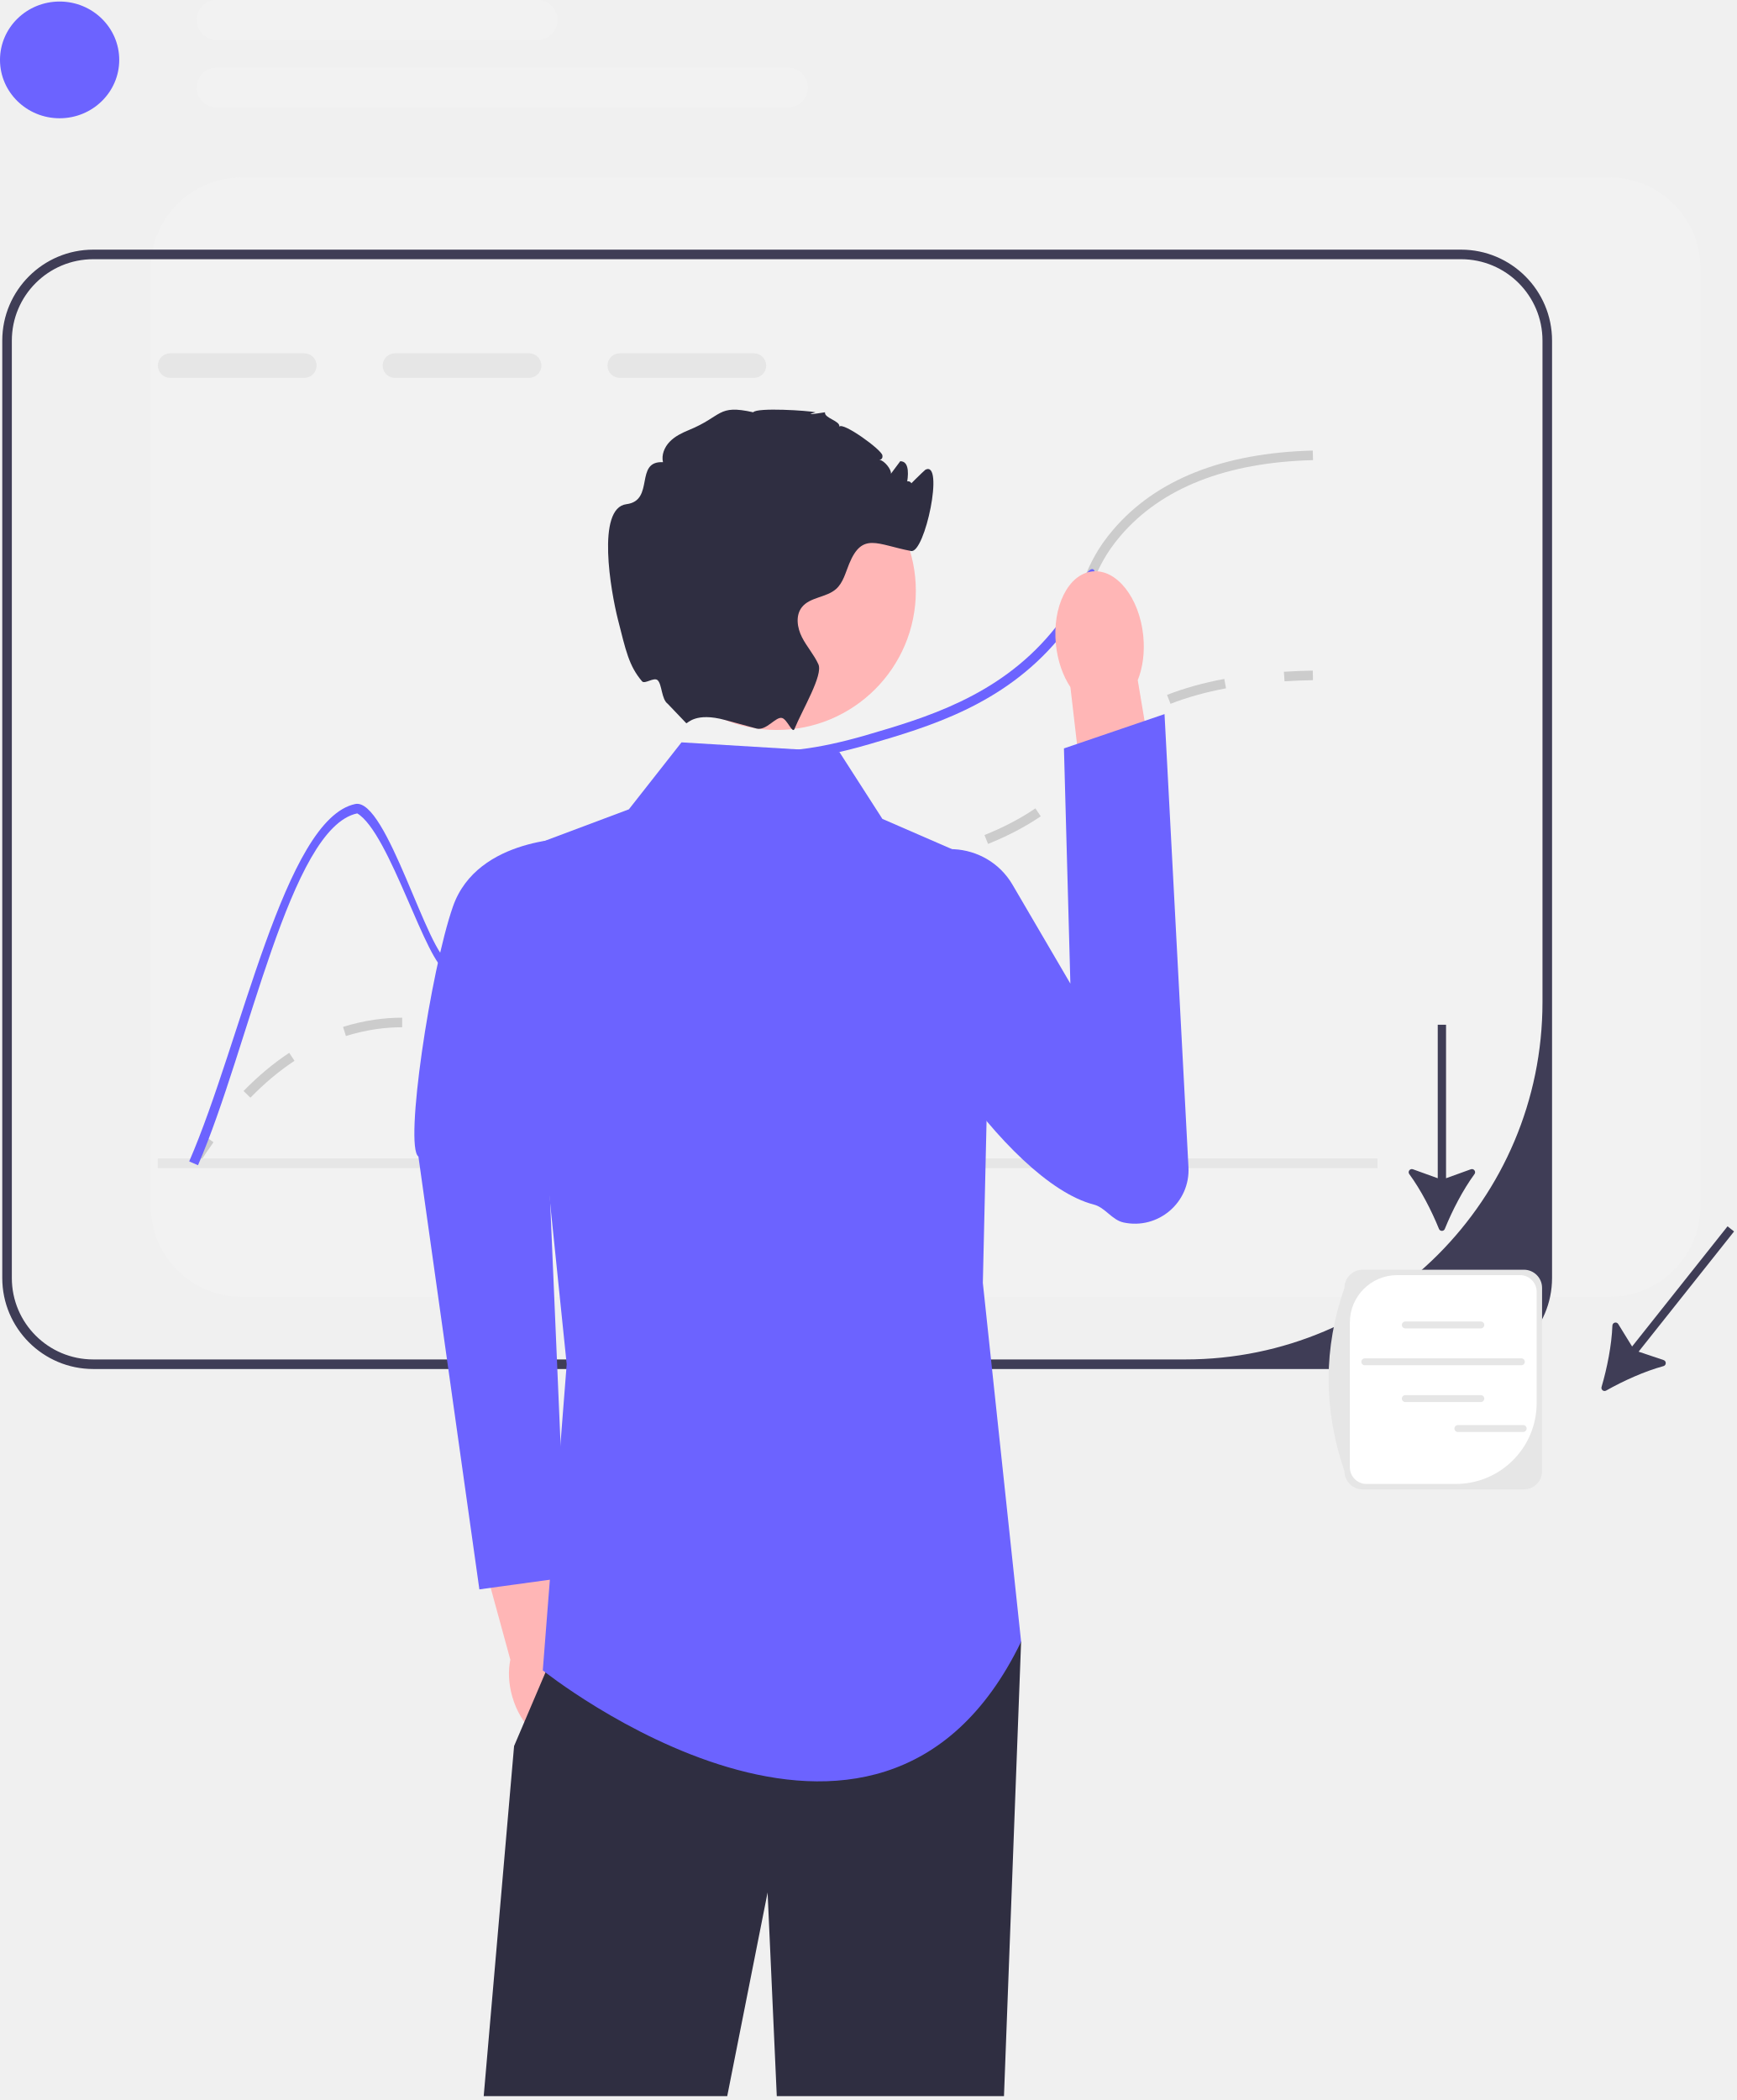
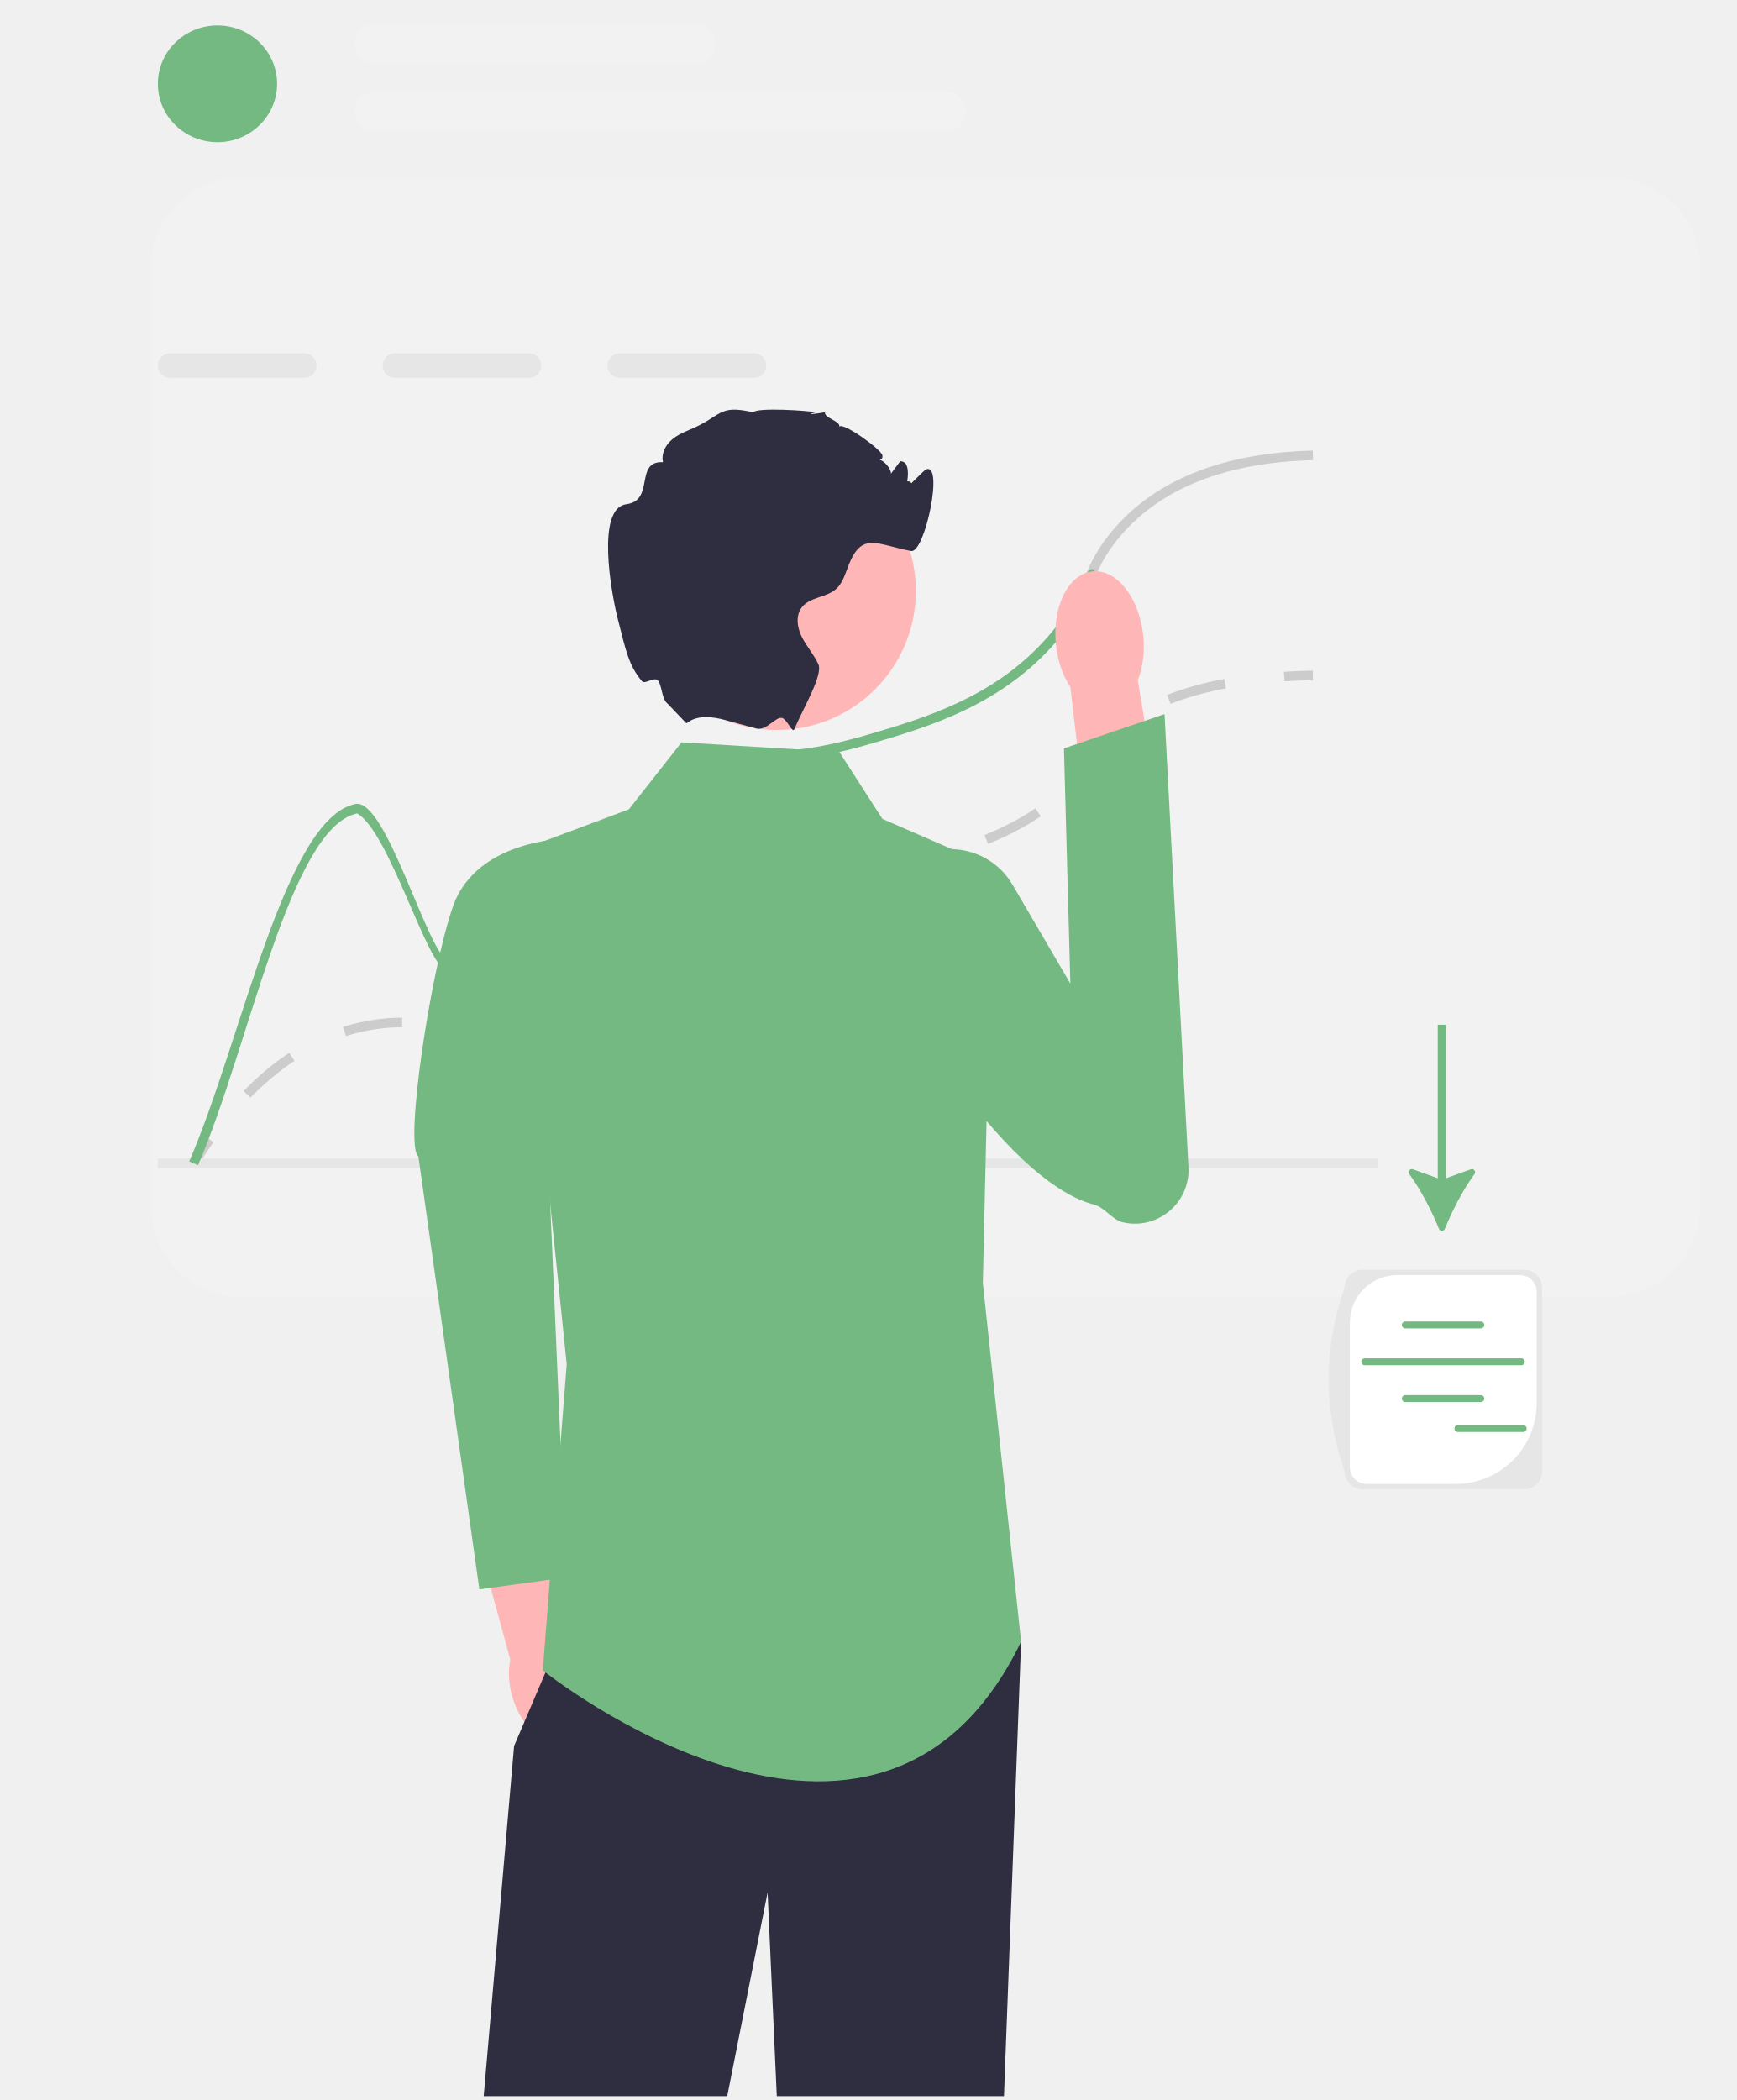
<svg xmlns="http://www.w3.org/2000/svg" width="363" height="439" viewBox="0 0 363 439" fill="none">
  <g clip-path="url(#clip0_1_3)">
    <path d="M336.48 37.094H50.52C40.03 37.094 31.5 45.624 31.5 56.114V252.074C31.5 262.564 40.03 271.094 50.52 271.094H336.48C346.97 271.094 355.5 262.564 355.5 252.074V56.114C355.5 45.624 346.97 37.094 336.48 37.094Z" fill="#F2F2F2" />
-     <path d="M305.455 52.188H19.495C9.005 52.188 0.475 60.718 0.475 71.208V267.168C0.475 277.658 9.005 286.188 19.495 286.188H305.455C315.945 286.188 324.475 277.658 324.475 267.168V71.208C324.475 60.718 315.945 52.188 305.455 52.188ZM322.475 209.492C322.475 250.745 289.033 284.188 247.779 284.188H19.495C10.095 284.188 2.475 276.568 2.475 267.168V71.208C2.475 61.808 10.095 54.188 19.495 54.188H305.455C314.855 54.188 322.475 61.808 322.475 71.208V209.492Z" fill="#3F3D56" />
    <path d="M41.322 243.721L39.629 242.655C40.729 240.907 41.864 239.212 43.002 237.618L44.63 238.78C43.514 240.342 42.402 242.004 41.322 243.721Z" fill="#CCCCCC" />
    <path d="M52.349 229.468L50.918 228.071C53.969 224.944 57.181 222.259 60.464 220.091L61.566 221.76C58.403 223.849 55.301 226.442 52.349 229.468ZM102.245 216.844C99.857 216.844 97.681 216.538 96.052 216.271L96.375 214.298C98.026 214.568 100.013 214.844 102.245 214.844C104.216 214.844 106.153 214.627 108.166 214.182L108.598 216.135C106.441 216.612 104.363 216.844 102.245 216.844ZM72.319 216.579L71.717 214.672C73.865 213.994 76.091 213.486 78.332 213.162C80.256 212.883 82.096 212.748 83.956 212.748H84.079V214.748H83.956C82.193 214.748 80.447 214.876 78.618 215.141C76.484 215.45 74.364 215.934 72.319 216.579ZM119.99 210.799L118.712 209.261C121.471 206.969 123.449 204.197 125.544 201.262L126.38 200.094L128.003 201.263L127.172 202.423C125 205.467 122.948 208.342 119.99 210.799ZM136.029 192.461L134.799 190.884C137.494 188.781 140.54 187.076 144.11 185.673C144.718 185.434 145.299 185.221 145.856 185.031L146.502 186.923C145.971 187.104 145.42 187.307 144.842 187.535C141.453 188.866 138.571 190.478 136.029 192.461ZM160.174 185.515C159.501 185.515 158.863 185.508 158.25 185.501L158.273 183.501C158.9 183.509 159.554 183.51 160.247 183.515C162.6 183.515 165.878 183.448 170.374 182.927L170.605 184.914C165.96 185.452 162.631 185.508 160.174 185.515ZM182.771 182.896L182.374 180.936C185.967 180.209 190.146 179.344 194.282 178.277L194.782 180.213C190.598 181.293 186.388 182.164 182.771 182.896ZM206.564 176.422L205.816 174.567C209.826 172.95 213.308 171.127 216.461 168.992L217.582 170.648C214.311 172.863 210.706 174.752 206.564 176.422ZM226.771 162.131L225.148 160.962C225.706 160.188 226.189 159.432 226.655 158.702C228.032 156.545 229.456 154.315 232.847 151.578L233.085 151.388L234.324 152.958L234.104 153.134C230.966 155.667 229.691 157.664 228.341 159.778C227.86 160.532 227.362 161.311 226.771 162.131ZM244.713 147.131L243.984 145.269C247.548 143.871 251.574 142.747 255.949 141.926L256.319 143.892C252.066 144.689 248.161 145.779 244.713 147.131Z" fill="#CCCCCC" />
    <path d="M268.543 142.423L268.418 140.427C270.362 140.305 272.393 140.225 274.457 140.188L274.493 142.188C272.459 142.224 270.457 142.303 268.543 142.423Z" fill="#CCCCCC" />
    <path d="M63.623 73.859H35.563C34.153 73.859 33.003 75.009 33.003 76.419C33.003 77.839 34.153 78.989 35.563 78.989H63.623C65.033 78.989 66.183 77.839 66.183 76.419C66.183 75.009 65.033 73.859 63.623 73.859Z" fill="#E6E6E6" />
    <path d="M110.623 73.859H82.563C81.153 73.859 80.003 75.009 80.003 76.419C80.003 77.839 81.153 78.989 82.563 78.989H110.623C112.033 78.989 113.183 77.839 113.183 76.419C113.183 75.009 112.033 73.859 110.623 73.859Z" fill="#E6E6E6" />
    <path d="M157.623 73.859H129.563C128.153 73.859 127.003 75.009 127.003 76.419C127.003 77.839 128.153 78.989 129.563 78.989H157.623C159.033 78.989 160.183 77.839 160.183 76.419C160.183 75.009 159.033 73.859 157.623 73.859Z" fill="#E6E6E6" />
    <path d="M287.975 242.188H32.975V244.188H287.975V242.188Z" fill="#E6E6E6" />
    <path d="M274.505 96.188C256.355 96.658 242.815 101.998 234.235 112.038C231.065 115.758 229.775 118.688 228.415 121.788C227.065 124.848 225.685 127.998 222.475 132.108V128.708C224.465 125.788 225.535 123.348 226.585 120.978C228.005 117.738 229.355 114.678 232.715 110.748C241.675 100.248 255.715 94.678 274.445 94.188L274.505 96.188Z" fill="#CCCCCC" />
-     <path d="M228.415 121.788C227.065 124.848 225.685 127.998 222.475 132.108C222.095 132.598 221.685 133.108 221.245 133.638C209.665 147.408 194.195 151.928 181.755 155.568C180.975 155.798 180.215 156.008 179.475 156.208C168.415 159.208 162.355 159.098 157.845 159.028C153.315 158.948 150.325 158.898 144.975 161.958C135.165 167.548 131.145 175.728 127.255 183.638C123.245 191.778 119.465 199.468 109.825 203.078C103.135 205.578 98.435 204.338 93.465 203.038C89.195 201.908 81.499 174.094 74.685 170.038C60.615 172.988 52.065 218.968 41.395 243.588L39.555 242.788C50.505 217.548 59.525 171.178 74.265 168.078C80.835 166.698 89.485 199.918 93.975 201.098C98.635 202.328 103.025 203.478 109.125 201.198C118.025 197.878 121.465 190.868 125.455 182.758C129.295 174.958 133.645 166.118 143.975 160.218C149.805 156.888 153.195 156.948 157.875 157.028C162.335 157.108 168.355 157.208 179.475 154.138C180.035 153.978 180.605 153.818 181.195 153.648C193.375 150.088 208.525 145.658 219.705 132.358C220.805 131.048 221.715 129.838 222.475 128.708C224.465 125.788 225.535 123.348 226.585 120.978C228.005 117.738 229.775 118.688 228.415 121.788Z" fill="#6C63FF" />
+     <path d="M228.415 121.788C227.065 124.848 225.685 127.998 222.475 132.108C222.095 132.598 221.685 133.108 221.245 133.638C209.665 147.408 194.195 151.928 181.755 155.568C180.975 155.798 180.215 156.008 179.475 156.208C168.415 159.208 162.355 159.098 157.845 159.028C153.315 158.948 150.325 158.898 144.975 161.958C135.165 167.548 131.145 175.728 127.255 183.638C123.245 191.778 119.465 199.468 109.825 203.078C103.135 205.578 98.435 204.338 93.465 203.038C89.195 201.908 81.5 174.094 74.685 170.038C60.615 172.988 52.065 218.968 41.395 243.588L39.555 242.788C50.505 217.548 59.525 171.178 74.265 168.078C80.835 166.698 89.485 199.918 93.975 201.098C98.635 202.328 103.025 203.478 109.125 201.198C118.025 197.878 121.465 190.868 125.455 182.758C129.295 174.958 133.645 166.118 143.975 160.218C149.805 156.888 153.195 156.948 157.875 157.028C162.335 157.108 168.355 157.208 179.475 154.138C180.035 153.978 180.605 153.818 181.195 153.648C193.375 150.088 208.525 145.658 219.705 132.358C220.805 131.048 221.715 129.838 222.475 128.708C224.465 125.788 225.535 123.348 226.585 120.978C228.005 117.738 229.775 118.688 228.415 121.788Z" fill="#75B982" />
    <path d="M121.776 350.568C120.984 347.812 119.629 345.461 118.015 343.783L112.151 317.054L99.37 320.185L106.694 346.962C106.213 349.228 106.309 351.933 107.101 354.689C108.909 360.986 113.66 365.168 117.713 364.031C121.765 362.893 123.584 356.865 121.776 350.568Z" fill="#FFB6B6" />
-     <path d="M120.008 175.227C120.008 175.227 99.823 174.814 94.691 189.513C90.019 202.892 84.482 239.648 87.475 241.772L100.218 332.257L118.389 329.761L113.725 221.192L120.008 175.227Z" fill="#6C63FF" />
+     <path d="M120.008 175.227C120.008 175.227 99.823 174.814 94.691 189.513C90.019 202.892 84.482 239.648 87.475 241.772L100.218 332.257L118.389 329.761L113.725 221.192L120.008 175.227Z" fill="#75B982" />
    <path d="M213.475 343.188L209.895 438.188H162.395L160.475 395.618L152.035 438.188H101.125L107.475 365.008L114.035 349.618L118.475 339.188L213.475 343.188Z" fill="#2F2E41" />
-     <path d="M175.475 157.188L142.475 155.188L131.475 169.188L107.475 178.188L118.475 285.188L113.475 349.188C113.475 349.188 183.475 405.188 213.475 343.188L205.475 268.188L207.475 181.188L184.475 171.188L175.475 157.188Z" fill="#6C63FF" />
+     <path d="M175.475 157.188L142.475 155.188L131.475 169.188L107.475 178.188L118.475 285.188L113.475 349.188C113.475 349.188 183.475 405.188 213.475 343.188L205.475 268.188L207.475 181.188L184.475 171.188L175.475 157.188Z" fill="#75B982" />
    <path d="M239.006 132.849C239.364 136.316 238.909 139.576 237.862 142.191L243.359 175.002L227.669 177.161L223.782 143.645C222.223 141.3 221.112 138.201 220.754 134.734C219.936 126.814 223.358 119.971 228.399 119.451C233.439 118.93 238.188 124.929 239.006 132.849Z" fill="#FFB6B6" />
-     <path d="M211.677 184.945C206.269 175.7 192.852 174.828 186.843 183.695C185.2 186.119 185.657 188.843 185.265 192.116C183.6 206.013 210.23 247.076 228.656 251.804C231.073 252.425 232.451 255.033 234.891 255.557C242.121 257.111 248.852 251.373 248.462 243.989L243.457 149.281L222.43 156.453L223.775 205.623L211.677 184.945Z" fill="#6C63FF" />
+     <path d="M211.677 184.945C206.269 175.7 192.852 174.828 186.843 183.695C185.2 186.119 185.657 188.843 185.265 192.116C183.6 206.013 210.23 247.076 228.656 251.804C231.073 252.425 232.451 255.033 234.891 255.557C242.121 257.111 248.852 251.373 248.462 243.989L243.457 149.281L222.43 156.453L223.775 205.623L211.677 184.945Z" fill="#75B982" />
    <path d="M162.4 152.6C178.454 152.6 191.468 139.586 191.468 123.532C191.468 107.479 178.454 94.465 162.4 94.465C146.346 94.465 133.332 107.479 133.332 123.532C133.332 139.586 146.346 152.6 162.4 152.6Z" fill="#FFB6B6" />
    <path d="M189.475 102.188C189.225 102.248 193.302 98.275 193.475 98.188C197.475 96.188 193.365 115.738 190.475 115.188C183.365 113.838 180.295 111.158 177.535 117.848C176.765 119.708 176.285 121.808 174.785 123.138C172.725 124.948 169.305 124.798 167.625 126.958C166.275 128.698 166.665 131.258 167.665 133.218C168.665 135.188 170.185 136.858 171.095 138.868C172.115 141.128 167.765 148.318 166.105 152.358V152.368L166.095 152.392C165.654 153.451 164.606 150.399 163.5 150.094C162.175 149.729 160.224 152.856 158.115 152.288C158.105 152.288 158.095 152.278 158.085 152.278C156.075 151.718 153.835 151.118 151.615 150.518H151.605C145.355 148.818 143.775 151.258 143.475 151.188L139.595 147.128C138.264 146.158 138.414 143.029 137.475 142.188C136.707 141.501 134.793 143.089 134.229 142.428C131.463 139.188 130.826 135.947 129.195 129.548C127.705 123.698 124.615 106.188 130.965 105.398C136.955 104.648 132.575 96.308 138.605 96.618C138.245 95.098 138.915 93.468 140.005 92.348C141.085 91.218 142.525 90.518 143.975 89.918C151.125 86.998 149.935 84.488 157.475 86.188C158.225 85.138 169.115 85.838 170.475 86.188C170.575 86.208 167.105 87.038 172.475 86.188C172.275 87.418 175.675 87.958 175.475 89.188C176.225 88.178 184.285 93.978 184.475 95.188C184.725 96.698 182.445 95.928 183.965 96.158C184.865 96.298 186.405 98.128 186.255 99.038C186.905 98.158 187.555 97.288 188.215 96.408C188.335 96.418 188.445 96.438 188.565 96.458C191.605 97.038 188.12 106.976 188.245 103.878C188.475 98.188 192.505 101.518 189.475 102.188Z" fill="#2F2E41" />
-     <path d="M300.835 256.9C301.059 257.451 301.832 257.451 302.056 256.899C303.617 253.05 305.84 248.739 308.258 245.445C308.646 244.917 308.112 244.212 307.497 244.435L302.313 246.31V214.224H300.578V246.31L295.393 244.435C294.778 244.212 294.244 244.917 294.631 245.444C297.049 248.739 299.273 253.05 300.835 256.9Z" fill="#3F3D56" />
-     <path d="M334.826 289.937C334.658 290.508 335.264 290.989 335.782 290.696C339.399 288.653 343.82 286.659 347.763 285.583C348.394 285.411 348.414 284.527 347.794 284.319L342.569 282.564L362.524 257.437L361.165 256.358L341.21 281.485L338.316 276.791C337.973 276.234 337.117 276.454 337.092 277.108C336.936 281.192 335.996 285.951 334.826 289.937Z" fill="#3F3D56" />
+     <path d="M300.835 256.9C301.059 257.451 301.832 257.451 302.056 256.899C303.617 253.05 305.84 248.739 308.258 245.445C308.646 244.917 308.112 244.212 307.497 244.435L302.313 246.31V214.224H300.578V246.31L295.393 244.435C294.778 244.212 294.244 244.917 294.631 245.444C297.049 248.739 299.273 253.05 300.835 256.9Z" fill="#75B982" />
    <path d="M318.593 311.349H284.871C282.778 311.349 281.074 309.646 281.074 307.552C276.616 294.521 276.704 281.751 281.074 269.229C281.074 267.135 282.778 265.432 284.871 265.432H318.593C320.686 265.432 322.39 267.135 322.39 269.229V307.552C322.39 309.646 320.686 311.349 318.593 311.349Z" fill="#E6E6E6" />
    <path d="M292.096 266.563C286.634 266.563 282.206 270.992 282.206 276.454V306.739C282.206 308.66 283.763 310.218 285.684 310.218H304.332C313.68 310.218 321.258 302.64 321.258 293.292V270.042C321.258 268.121 319.701 266.563 317.78 266.563H292.096Z" fill="white" />
-     <path d="M309.585 277.7H293.797C293.399 277.7 293.076 277.376 293.076 276.978C293.076 276.58 293.399 276.257 293.797 276.257H309.585C309.983 276.257 310.307 276.58 310.307 276.978C310.307 277.376 309.983 277.7 309.585 277.7Z" fill="#E6E6E6" />
-     <path d="M309.585 293.093H293.797C293.399 293.093 293.076 292.769 293.076 292.371C293.076 291.973 293.399 291.649 293.797 291.649H309.585C309.983 291.649 310.307 291.973 310.307 292.371C310.307 292.769 309.983 293.093 309.585 293.093Z" fill="#E6E6E6" />
-     <path d="M318.057 285.402H285.325C284.927 285.402 284.604 285.078 284.604 284.68C284.604 284.282 284.927 283.958 285.325 283.958H318.057C318.455 283.958 318.779 284.282 318.779 284.68C318.779 285.078 318.455 285.402 318.057 285.402Z" fill="#E6E6E6" />
-     <path d="M318.443 299.351H304.785C304.387 299.351 304.064 299.028 304.064 298.63C304.064 298.232 304.387 297.908 304.785 297.908H318.443C318.841 297.908 319.165 298.232 319.165 298.63C319.165 299.028 318.841 299.351 318.443 299.351Z" fill="#E6E6E6" />
-     <path d="M12.463 24.723C19.347 24.723 24.927 19.26 24.927 12.522C24.927 5.784 19.347 0.321 12.463 0.321C5.58 0.321 0 5.784 0 12.522C0 19.26 5.58 24.723 12.463 24.723Z" fill="#6C63FF" />
-     <path d="M112.376 8.348H45.291C42.99 8.348 41.117 6.475 41.117 4.174C41.117 1.872 42.99 0 45.291 0H112.376C114.678 0 116.55 1.872 116.55 4.174C116.55 6.475 114.678 8.348 112.376 8.348Z" fill="#F2F2F2" />
-     <path d="M164.729 22.475H45.291C42.99 22.475 41.117 20.602 41.117 18.301C41.117 16 42.99 14.127 45.291 14.127H164.729C167.031 14.127 168.903 16 168.903 18.301C168.903 20.602 167.031 22.475 164.729 22.475Z" fill="#F2F2F2" />
+     <path d="M309.585 277.7H293.797C293.399 277.7 293.076 277.376 293.076 276.978C293.076 276.58 293.399 276.257 293.797 276.257H309.585C309.983 276.257 310.307 276.58 310.307 276.978C310.307 277.376 309.983 277.7 309.585 277.7Z" fill="#75B982" />
+     <path d="M309.585 293.093H293.797C293.399 293.093 293.076 292.769 293.076 292.371C293.076 291.973 293.399 291.649 293.797 291.649H309.585C309.983 291.649 310.307 291.973 310.307 292.371C310.307 292.769 309.983 293.093 309.585 293.093Z" fill="#75B982" />
+     <path d="M318.057 285.402H285.325C284.927 285.402 284.604 285.078 284.604 284.68C284.604 284.282 284.927 283.958 285.325 283.958H318.057C318.455 283.958 318.779 284.282 318.779 284.68C318.779 285.078 318.455 285.402 318.057 285.402Z" fill="#75B982" />
+     <path d="M318.443 299.351H304.785C304.387 299.351 304.064 299.028 304.064 298.63C304.064 298.232 304.387 297.908 304.785 297.908H318.443C318.841 297.908 319.165 298.232 319.165 298.63C319.165 299.028 318.841 299.351 318.443 299.351Z" fill="#75B982" />
+     <path d="M45.463 29.723C52.347 29.723 57.927 24.26 57.927 17.522C57.927 10.784 52.347 5.321 45.463 5.321C38.58 5.321 33 10.784 33 17.522C33 24.26 38.58 29.723 45.463 29.723Z" fill="#75B982" />
+     <path d="M145.376 13.348H78.291C75.99 13.348 74.117 11.475 74.117 9.174C74.117 6.872 75.99 5 78.291 5H145.376C147.678 5 149.55 6.872 149.55 9.174C149.55 11.475 147.678 13.348 145.376 13.348Z" fill="#F2F2F2" />
+     <path d="M197.729 27.475H78.291C75.99 27.475 74.117 25.602 74.117 23.301C74.117 21 75.99 19.127 78.291 19.127H197.729C200.031 19.127 201.903 21 201.903 23.301C201.903 25.602 200.031 27.475 197.729 27.475Z" fill="#F2F2F2" />
  </g>
  <defs>
    <clipPath id="clip0_1_3">
      <rect width="362.524" height="438.188" fill="white" />
    </clipPath>
  </defs>
</svg>
